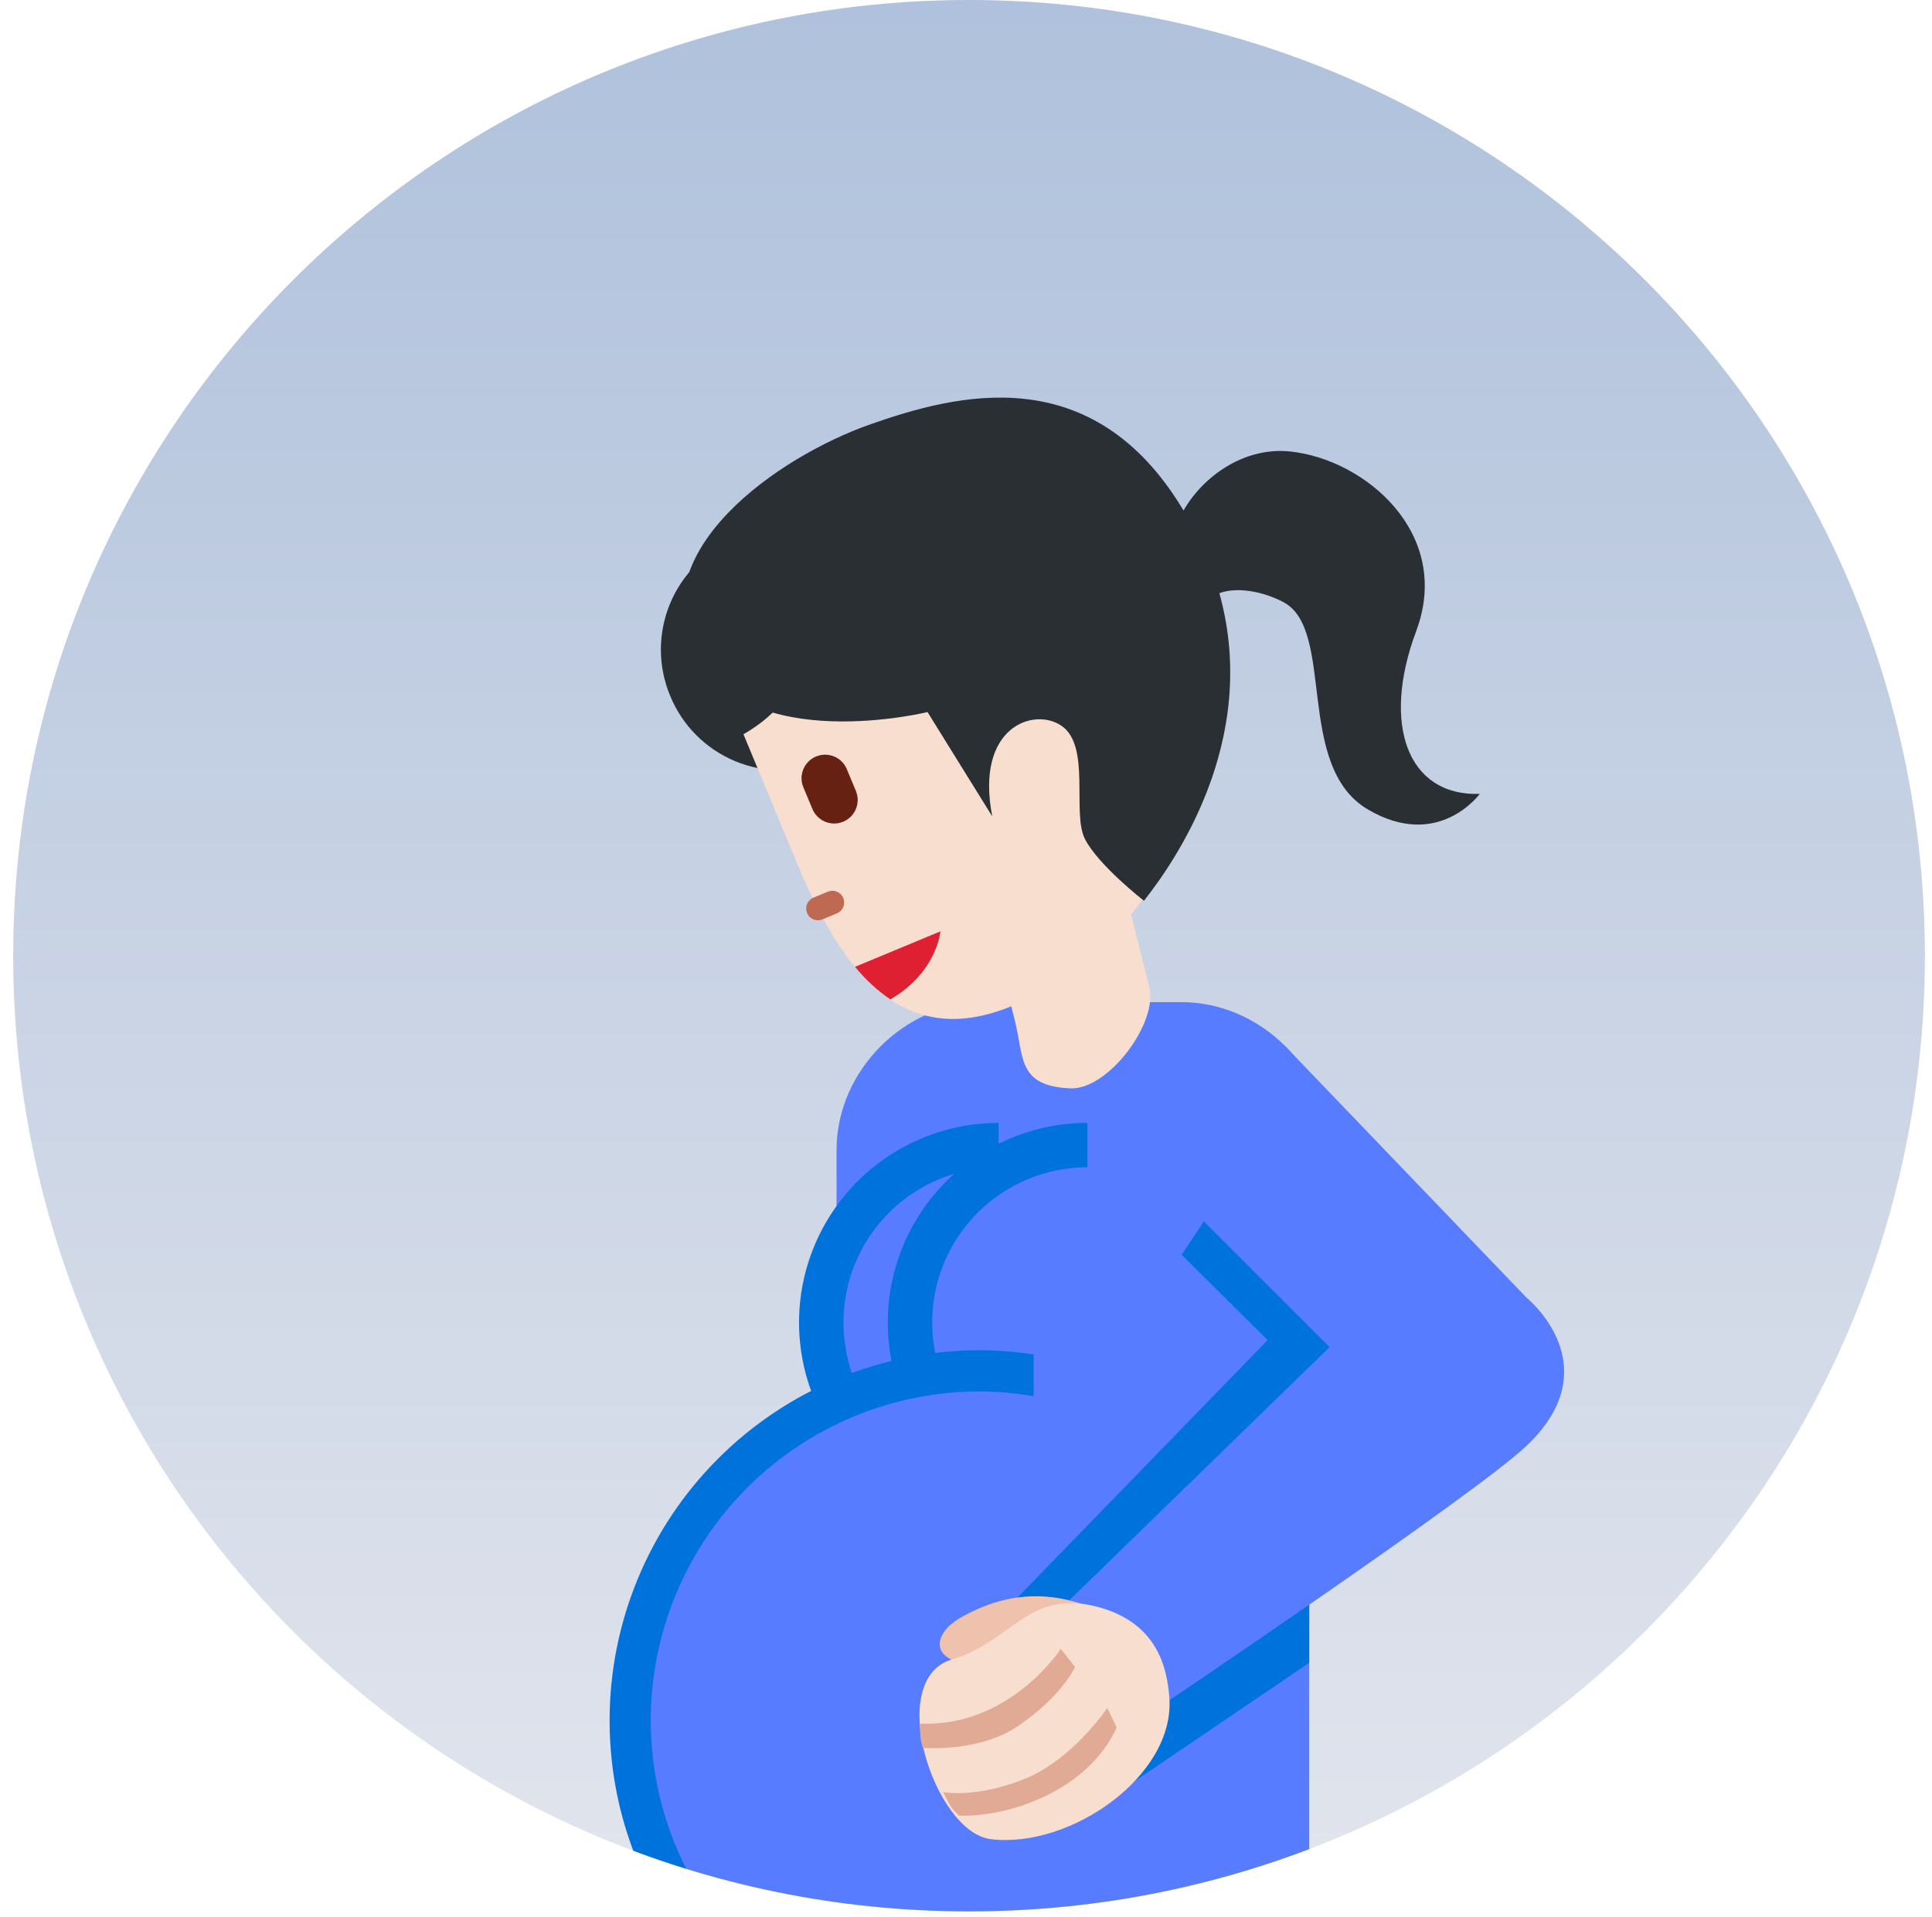
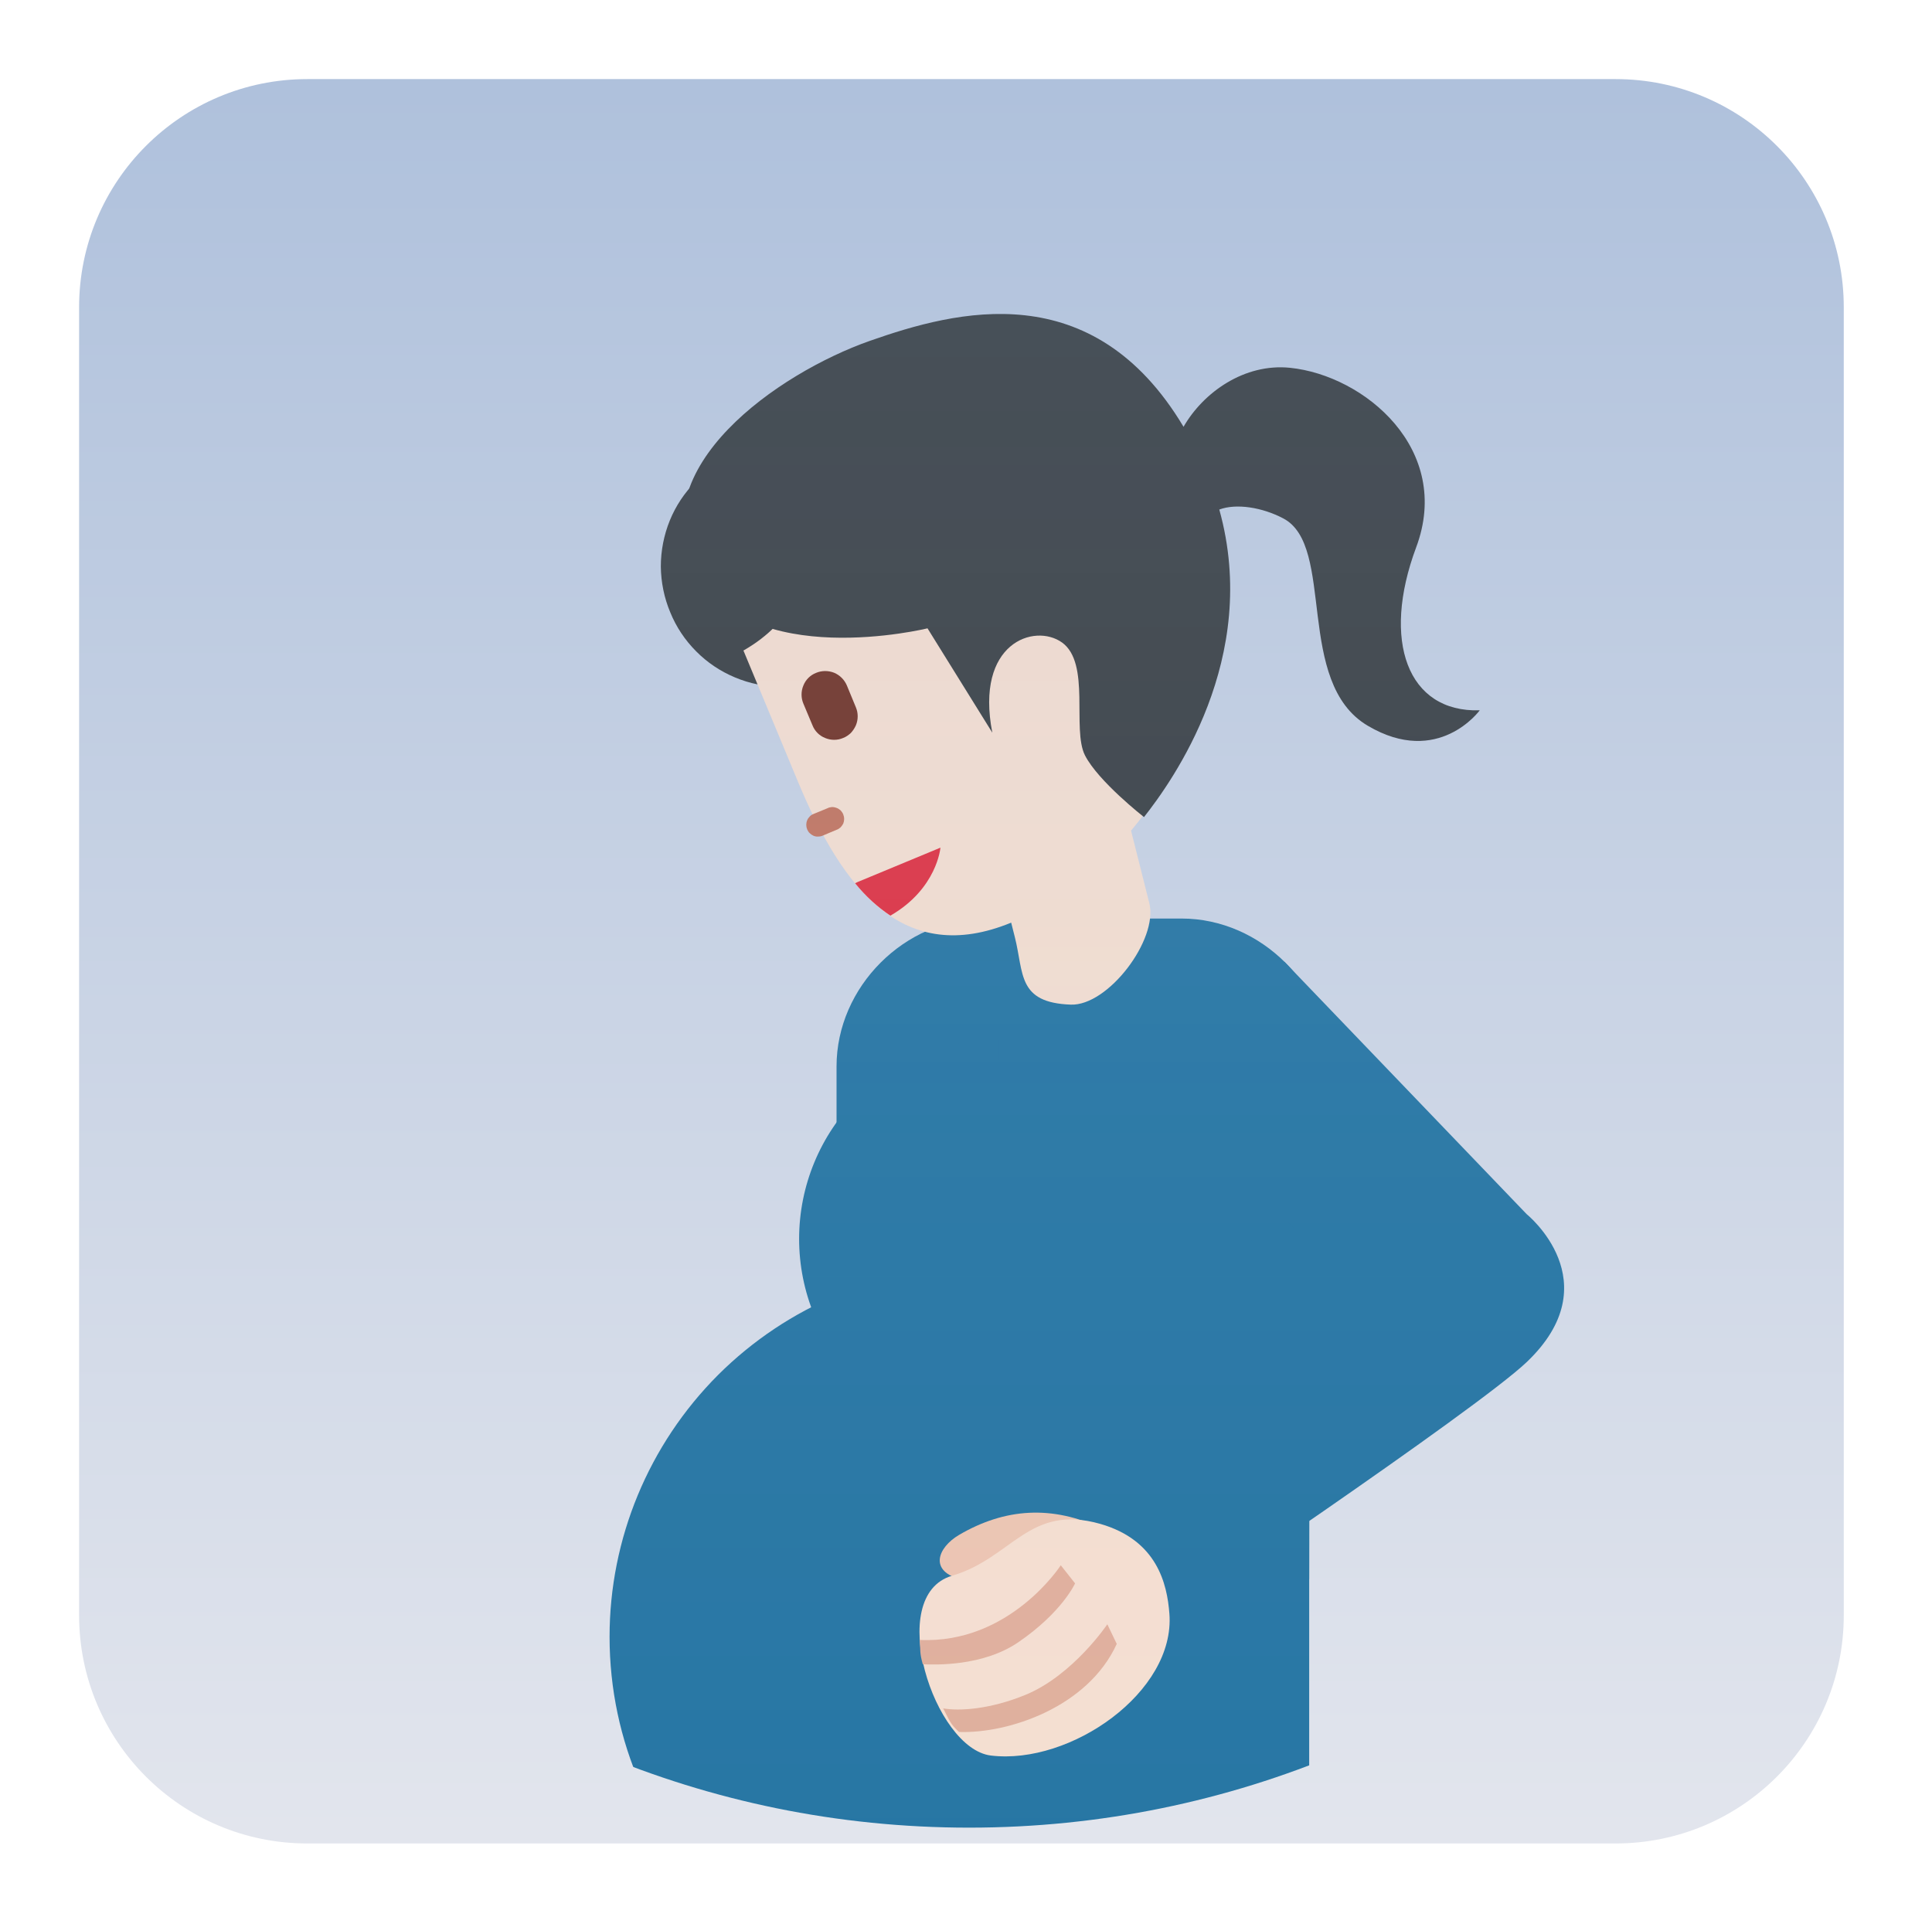
- <svg xmlns="http://www.w3.org/2000/svg" width="127" height="126" viewBox="0 0 127 126" fill="none">
-   <circle cx="63.7" cy="62.833" r="62.833" fill="url(#paint0_linear_4741_2340)" />
-   <mask id="mask0_4741_2340" style="mask-type:alpha" maskUnits="userSpaceOnUse" x="0" y="0" width="127" height="126">
-     <circle cx="63.7" cy="62.833" r="62.833" fill="url(#paint1_linear_4741_2340)" />
+ <svg xmlns="http://www.w3.org/2000/svg" width="127" height="126">
+   <mask height="126" id="mask0_4741_2340" maskUnits="userSpaceOnUse" width="127" x="0" y="0">
+     <circle cx="63.7" cy="62.83" fill="url(#paint1_linear_4741_2340)" id="svg_1" r="62.83" />
  </mask>
-   <g mask="url(#mask0_4741_2340)">
-     <path d="M77.671 65.887H64.711C59.481 65.887 54.99 70.381 54.99 75.607V130.695H86.062V104.576L87.394 99.466V75.607C87.394 70.378 82.9 65.887 77.671 65.887Z" fill="#577CFF" />
-     <path d="M65.649 73.826C62.169 73.826 58.831 75.209 56.369 77.67C53.908 80.131 52.525 83.469 52.525 86.95C52.525 90.431 53.908 93.769 56.369 96.23C58.831 98.691 62.169 100.074 65.649 100.074V73.826Z" fill="#0072DB" />
-     <path d="M65.651 76.742C62.944 76.742 60.347 77.818 58.433 79.732C56.519 81.646 55.443 84.242 55.443 86.95C55.443 89.657 56.519 92.253 58.433 94.167C60.347 96.082 62.944 97.157 65.651 97.157V76.742Z" fill="#577CFF" />
-     <path d="M71.483 73.826C68.002 73.826 64.664 75.209 62.203 77.67C59.742 80.131 58.359 83.469 58.359 86.95C58.359 90.431 59.742 93.769 62.203 96.23C64.664 98.691 68.002 100.074 71.483 100.074V73.826Z" fill="#0072DB" />
-     <path d="M71.483 76.742C68.776 76.742 66.179 77.818 64.265 79.732C62.351 81.646 61.275 84.242 61.275 86.95C61.275 89.657 62.351 92.253 64.265 94.167C66.179 96.082 68.776 97.157 71.483 97.157V76.742Z" fill="#577CFF" />
-     <path d="M47.608 130.695H68.472V89.136C67.132 88.902 65.775 88.78 64.415 88.772C57.959 88.772 51.767 91.336 47.202 95.901C42.637 100.467 40.072 106.658 40.072 113.115C40.072 120.032 42.971 126.262 47.608 130.695Z" fill="#0072DB" />
-     <path d="M67.952 78.699V91.796C66.783 91.593 65.6 91.486 64.414 91.478C61.573 91.478 58.759 92.037 56.134 93.124C53.508 94.212 51.123 95.805 49.114 97.815C47.105 99.824 45.511 102.209 44.424 104.835C43.336 107.46 42.777 110.274 42.777 113.115C42.778 116.555 43.599 119.945 45.175 123.002C46.75 126.06 49.032 128.698 51.833 130.695H83.027V70.422L67.952 78.699Z" fill="#577CFF" />
-     <path d="M84.427 72.367L98.571 87.282L86.066 100.438L86.06 109.321L74.569 117.119L66.867 105.048L83.33 88.104L77.675 82.496L84.427 72.367Z" fill="#0072DB" />
-     <path d="M84.423 68.721L100.359 85.327C100.359 85.327 105.891 89.783 100.359 95.047C97.037 98.206 76.222 112.225 76.222 112.225L69.742 105.744L87.398 88.567L77.675 78.846L84.423 68.721Z" fill="#577CFF" />
-     <path d="M72.447 105.996C69.169 104.436 66.06 104.651 63.054 106.41C61.616 107.253 61.03 108.828 63.231 109.35C65.442 109.866 72.447 105.996 72.447 105.996Z" fill="#EEC2AD" />
-     <path d="M76.866 111.589C77.271 116.737 70.374 121.546 65.142 120.919C61.403 120.47 58.148 110.396 62.584 109.098C66.539 107.944 67.633 104.351 72.325 105.692C76.052 106.76 76.717 109.612 76.866 111.589Z" fill="#F7DECE" />
-     <path d="M73.406 113.58L72.788 112.294C72.788 112.294 70.539 115.639 67.413 116.931C65.042 117.899 63.044 117.995 61.997 117.823C62.446 118.678 62.455 118.824 63.044 119.369C66.302 119.483 71.507 117.736 73.406 113.58ZM66.94 113.466C69.827 111.489 70.67 109.599 70.67 109.599L69.728 108.406C69.728 108.406 66.389 113.586 60.463 113.32C60.507 114.044 60.448 114.184 60.661 114.924C61.457 114.951 64.595 115.07 66.94 113.466Z" fill="#E0AA94" />
-     <path d="M58.573 39.729C58.975 40.684 59.184 41.708 59.189 42.744C59.195 43.78 58.996 44.806 58.604 45.765C58.212 46.724 57.636 47.596 56.907 48.332C56.178 49.068 55.311 49.653 54.356 50.053C53.398 50.448 52.372 50.65 51.336 50.648C50.3 50.646 49.274 50.439 48.318 50.041C47.361 49.642 46.493 49.059 45.762 48.324C45.031 47.59 44.452 46.718 44.059 45.76C43.657 44.805 43.448 43.78 43.443 42.744C43.439 41.709 43.638 40.682 44.03 39.723C44.422 38.764 45 37.892 45.729 37.156C46.459 36.421 47.326 35.836 48.281 35.436C49.239 35.042 50.265 34.84 51.301 34.842C52.336 34.844 53.361 35.05 54.317 35.449C55.273 35.848 56.141 36.431 56.871 37.166C57.602 37.9 58.18 38.771 58.573 39.729Z" fill="#292F33" />
-     <path d="M74.352 60.114C77.86 55.929 79.954 50.58 78.155 46.258L75.18 39.092C59.099 45.147 52.482 36.838 52.482 36.838C52.482 36.838 55.631 44.415 48.871 48.273L52.467 56.929C55.407 63.998 59.414 69.061 66.475 66.159L66.714 67.11C67.314 69.493 66.874 71.421 70.382 71.555C72.835 71.648 76.148 67.268 75.547 64.885L74.352 60.114Z" fill="#F7DECE" />
-     <path d="M93.095 41.487C95.498 35.065 89.715 30.183 84.792 29.681C81.805 29.378 79.111 31.282 77.798 33.563C71.817 23.548 62.869 25.907 57.176 27.911C51.145 30.034 42.174 36.278 45.694 42.989C49.215 49.702 60.971 46.815 60.971 46.815L65.226 53.674C64.076 47.771 67.996 46.453 69.807 47.739C71.715 49.096 70.449 53.444 71.318 55.159C72.187 56.873 75.197 59.224 75.197 59.224C77.046 56.873 82.882 48.789 80.155 38.999C81.283 38.576 82.978 38.862 84.346 39.576C87.822 41.382 85.083 50.376 89.919 53.219C94.553 55.946 97.271 52.196 97.271 52.196C92.523 52.353 90.799 47.626 93.095 41.487Z" fill="#292F33" />
-     <path d="M54.982 60.064L54.084 60.437C53.989 60.479 53.888 60.502 53.785 60.504C53.682 60.506 53.579 60.487 53.484 60.449C53.388 60.411 53.301 60.355 53.227 60.282C53.154 60.21 53.095 60.124 53.056 60.029C53.016 59.934 52.996 59.831 52.996 59.728C52.996 59.625 53.017 59.523 53.058 59.429C53.098 59.334 53.157 59.248 53.231 59.176C53.305 59.105 53.393 59.048 53.489 59.011L54.39 58.638C54.484 58.593 54.587 58.569 54.691 58.565C54.796 58.561 54.9 58.579 54.997 58.617C55.094 58.654 55.183 58.711 55.258 58.784C55.333 58.857 55.392 58.944 55.432 59.041C55.472 59.137 55.492 59.241 55.491 59.345C55.49 59.45 55.468 59.553 55.425 59.648C55.383 59.744 55.322 59.83 55.246 59.901C55.17 59.973 55.08 60.028 54.982 60.064Z" fill="#BF6952" />
-     <path d="M55.424 54.024C55.045 54.181 54.621 54.181 54.242 54.024C53.864 53.868 53.563 53.568 53.406 53.19L52.808 51.758C52.65 51.379 52.65 50.953 52.807 50.574C52.963 50.194 53.264 49.893 53.643 49.736C54.022 49.578 54.448 49.578 54.828 49.734C55.207 49.891 55.508 50.192 55.666 50.571L56.261 52C56.339 52.188 56.38 52.389 56.38 52.593C56.38 52.796 56.34 52.998 56.263 53.186C56.185 53.374 56.071 53.545 55.927 53.689C55.783 53.833 55.612 53.947 55.424 54.024Z" fill="#662113" />
-     <path d="M56.205 63.566C56.914 64.426 57.69 65.143 58.526 65.703C61.603 63.927 61.819 61.232 61.819 61.232L56.351 63.504L56.205 63.566Z" fill="#DF1F32" />
-   </g>
  <defs>
-     <linearGradient id="paint0_linear_4741_2340" x1="63.7" y1="0" x2="63.7" y2="125.665" gradientUnits="userSpaceOnUse">
+     <linearGradient id="paint0_linear_4741_2340" x1="0.5" x2="0.5" y1="0" y2="1">
      <stop stop-color="#AFC1DC" />
      <stop offset="1" stop-color="#E2E5ED" />
    </linearGradient>
-     <linearGradient id="paint1_linear_4741_2340" x1="63.7" y1="0" x2="63.7" y2="125.665" gradientUnits="userSpaceOnUse">
+     <linearGradient id="paint1_linear_4741_2340" x1="0.5" x2="0.5" y1="0" y2="1">
      <stop stop-color="#AFC1DC" />
      <stop offset="1" stop-color="#E2E5ED" />
    </linearGradient>
  </defs>
+   <g class="layer">
+     <rect fill="url(#paint0_linear_4741_2340)" height="116" id="svg_28" rx="15" ry="15" width="116" x="5.2" y="5.2" />
+     <g id="svg_3" mask="url(#mask0_4741_2340)" transform="translate(0 -0.25) translate(0 -0.25) translate(0 -0.25) translate(0 -0.25) translate(0 -0.25) translate(0 -0.25) translate(0 -0.25) translate(0 -0.25) translate(0 -0.25) translate(0 -0.25) translate(0 -0.25) translate(0 -0.25) translate(0 -0.25) translate(0 -0.25) translate(0 -0.25) translate(0 -0.25) translate(0 -0.25) translate(0 -0.25) translate(0 -0.25) translate(0 -0.25) translate(0 -0.25) translate(0 -0.25)">
+       <path d="m77.67,65.89l-12.96,0c-5.23,0 -9.72,4.49 -9.72,9.72l0,55.08l31.07,0l0,-26.11l1.33,-5.11l0,-23.86c0,-5.23 -4.49,-9.72 -9.72,-9.72z" fill="#126a9c" id="svg_4" />
+       <path d="m65.65,73.83c-3.48,0 -6.82,1.38 -9.28,3.84c-2.46,2.46 -3.84,5.8 -3.84,9.28c0,3.48 1.38,6.82 3.84,9.28c2.46,2.46 5.8,3.84 9.28,3.84l0,-26.24z" fill="#126a9c" id="svg_5" />
+       <path d="m65.65,76.74c-2.71,0 -5.3,1.08 -7.22,2.99c-1.91,1.92 -2.99,4.51 -2.99,7.22c0,2.71 1.08,5.3 2.99,7.22c1.92,1.91 4.51,2.99 7.22,2.99l0,-20.42z" fill="#126a9c" id="svg_6" />
+       <path d="m71.48,73.83c-3.48,0 -6.82,1.38 -9.28,3.84c-2.46,2.46 -3.84,5.8 -3.84,9.28c0,3.48 1.38,6.82 3.84,9.28c2.46,2.46 5.8,3.84 9.28,3.84l0,-26.24z" fill="#126a9c" id="svg_7" />
+       <path d="m71.48,76.74c-2.7,0 -5.3,1.08 -7.21,2.99c-1.92,1.92 -2.99,4.51 -2.99,7.22c0,2.71 1.07,5.3 2.99,7.22c1.91,1.91 4.51,2.99 7.21,2.99l0,-20.42z" fill="#126a9c" id="svg_8" />
+       <path d="m47.61,130.69l20.86,0l0,-41.55c-1.34,-0.24 -2.69,-0.36 -4.05,-0.37c-6.46,0 -12.65,2.57 -17.22,7.13c-4.56,4.57 -7.13,10.76 -7.13,17.21c0,6.92 2.9,13.15 7.54,17.58z" fill="#126a9c" id="svg_9" />
+       <path d="m67.95,78.7l0,13.1c-1.17,-0.21 -2.35,-0.31 -3.54,-0.32c-2.84,0 -5.65,0.56 -8.28,1.64c-2.62,1.09 -5.01,2.69 -7.02,4.69c-2.01,2.01 -3.6,4.4 -4.69,7.02c-1.08,2.63 -1.64,5.44 -1.64,8.28c0,3.45 0.82,6.83 2.39,9.89c1.58,3.06 3.86,5.7 6.66,7.69l31.2,0l0,-60.27l-15.08,8.28z" fill="#126a9c" id="svg_10" />
+       <path d="m84.43,72.37l14.14,14.91l-12.5,13.16l-0.01,8.88l-11.49,7.8l-7.7,-12.07l16.46,-16.95l-5.65,-5.6l6.75,-10.13z" fill="#126a9c" id="svg_11" />
+       <path d="m84.42,68.72l15.94,16.61c0,0 5.53,4.45 0,9.72c-3.32,3.16 -24.14,17.17 -24.14,17.17l-6.48,-6.48l17.66,-17.17l-9.73,-9.72l6.75,-10.13z" fill="#126a9c" id="svg_12" />
+       <path d="m72.45,106c-3.28,-1.56 -6.39,-1.35 -9.4,0.41c-1.43,0.84 -2.02,2.42 0.18,2.94c2.21,0.52 9.22,-3.35 9.22,-3.35z" fill="#EEC2AD" id="svg_13" />
+       <path d="m76.87,111.59c0.4,5.15 -6.5,9.96 -11.73,9.33c-3.74,-0.45 -6.99,-10.52 -2.56,-11.82c3.96,-1.16 5.05,-4.75 9.75,-3.41c3.72,1.07 4.39,3.92 4.54,5.9z" fill="#F7DECE" id="svg_14" />
+       <path d="m73.41,113.58l-0.62,-1.29c0,0 -2.25,3.35 -5.38,4.64c-2.37,0.97 -4.37,1.07 -5.41,0.89c0.45,0.86 0.45,1 1.04,1.55c3.26,0.11 8.47,-1.63 10.37,-5.79zm-6.47,-0.11c2.89,-1.98 3.73,-3.87 3.73,-3.87l-0.94,-1.19c0,0 -3.34,5.18 -9.27,4.91c0.05,0.72 -0.01,0.86 0.2,1.6c0.8,0.03 3.94,0.15 6.28,-1.45z" fill="#E0AA94" id="svg_15" />
+       <path d="m58.57,39.73c0.4,0.95 0.61,1.98 0.62,3.01c0,1.04 -0.19,2.07 -0.59,3.02c-0.39,0.96 -0.96,1.84 -1.69,2.57c-0.73,0.74 -1.6,1.32 -2.55,1.72c-0.96,0.4 -1.99,0.6 -3.02,0.6c-1.04,0 -2.07,-0.21 -3.02,-0.61c-0.96,-0.4 -1.83,-0.98 -2.56,-1.72c-0.73,-0.73 -1.31,-1.6 -1.7,-2.56c-0.4,-0.95 -0.61,-1.98 -0.62,-3.02c0,-1.03 0.2,-2.06 0.59,-3.02c0.39,-0.96 0.97,-1.83 1.7,-2.56c0.73,-0.74 1.6,-1.32 2.55,-1.72c0.96,-0.4 1.99,-0.6 3.02,-0.6c1.04,0 2.06,0.21 3.02,0.61c0.95,0.4 1.82,0.98 2.55,1.72c0.73,0.73 1.31,1.6 1.7,2.56z" fill="#292F33" id="svg_16" />
+       <path d="m74.35,60.11c3.51,-4.18 5.6,-9.53 3.8,-13.85l-2.97,-7.17c-16.08,6.06 -22.7,-2.25 -22.7,-2.25c0,0 3.15,7.57 -3.61,11.43l3.6,8.66c2.94,7.07 6.94,12.13 14,9.23l0.24,0.95c0.6,2.38 0.16,4.31 3.67,4.44c2.46,0.1 5.77,-4.28 5.17,-6.67l-1.2,-4.77z" fill="#F7DECE" id="svg_17" />
+       <path d="m93.09,41.49c2.41,-6.43 -3.38,-11.31 -8.3,-11.81c-2.98,-0.3 -5.68,1.6 -6.99,3.88c-5.98,-10.01 -14.93,-7.65 -20.62,-5.65c-6.03,2.12 -15.01,8.37 -11.49,15.08c3.52,6.71 15.28,3.82 15.28,3.82l4.26,6.86c-1.15,-5.9 2.77,-7.22 4.58,-5.93c1.9,1.36 0.64,5.7 1.51,7.42c0.87,1.71 3.88,4.06 3.88,4.06c1.85,-2.35 7.68,-10.43 4.95,-20.22c1.13,-0.42 2.83,-0.14 4.2,0.58c3.47,1.8 0.73,10.8 5.57,13.64c4.63,2.73 7.35,-1.02 7.35,-1.02c-4.75,0.15 -6.47,-4.57 -4.18,-10.71z" fill="#292F33" id="svg_18" />
+       <path d="m54.98,60.06l-0.9,0.38c-0.09,0.04 -0.19,0.06 -0.3,0.06c-0.1,0.01 -0.2,-0.01 -0.3,-0.05c-0.09,-0.04 -0.18,-0.1 -0.25,-0.17c-0.08,-0.07 -0.13,-0.16 -0.17,-0.25c-0.04,-0.1 -0.06,-0.2 -0.06,-0.3c0,-0.1 0.02,-0.21 0.06,-0.3c0.04,-0.1 0.1,-0.18 0.17,-0.25c0.07,-0.08 0.16,-0.13 0.26,-0.17l0.9,-0.37c0.09,-0.05 0.2,-0.07 0.3,-0.08c0.11,0 0.21,0.02 0.31,0.06c0.09,0.03 0.18,0.09 0.26,0.16c0.07,0.08 0.13,0.16 0.17,0.26c0.04,0.1 0.06,0.2 0.06,0.31c0,0.1 -0.02,0.2 -0.06,0.3c-0.05,0.09 -0.11,0.18 -0.18,0.25c-0.08,0.07 -0.17,0.13 -0.27,0.16z" fill="#BF6952" id="svg_19" />
+       <path d="m55.42,54.02c-0.37,0.16 -0.8,0.16 -1.18,0c-0.38,-0.15 -0.68,-0.45 -0.83,-0.83l-0.6,-1.43c-0.16,-0.38 -0.16,-0.81 0,-1.19c0.15,-0.38 0.45,-0.68 0.83,-0.83c0.38,-0.16 0.81,-0.16 1.19,-0.01c0.38,0.16 0.68,0.46 0.84,0.84l0.59,1.43c0.08,0.19 0.12,0.39 0.12,0.59c0,0.21 -0.04,0.41 -0.12,0.6c-0.08,0.18 -0.19,0.35 -0.33,0.5c-0.15,0.14 -0.32,0.26 -0.51,0.33z" fill="#662113" id="svg_20" />
+       <path d="m56.21,63.57c0.7,0.86 1.48,1.57 2.32,2.13c3.07,-1.77 3.29,-4.47 3.29,-4.47l-5.47,2.27l-0.14,0.07z" fill="#DF1F32" id="svg_21" />
+     </g>
+   </g>
</svg>
